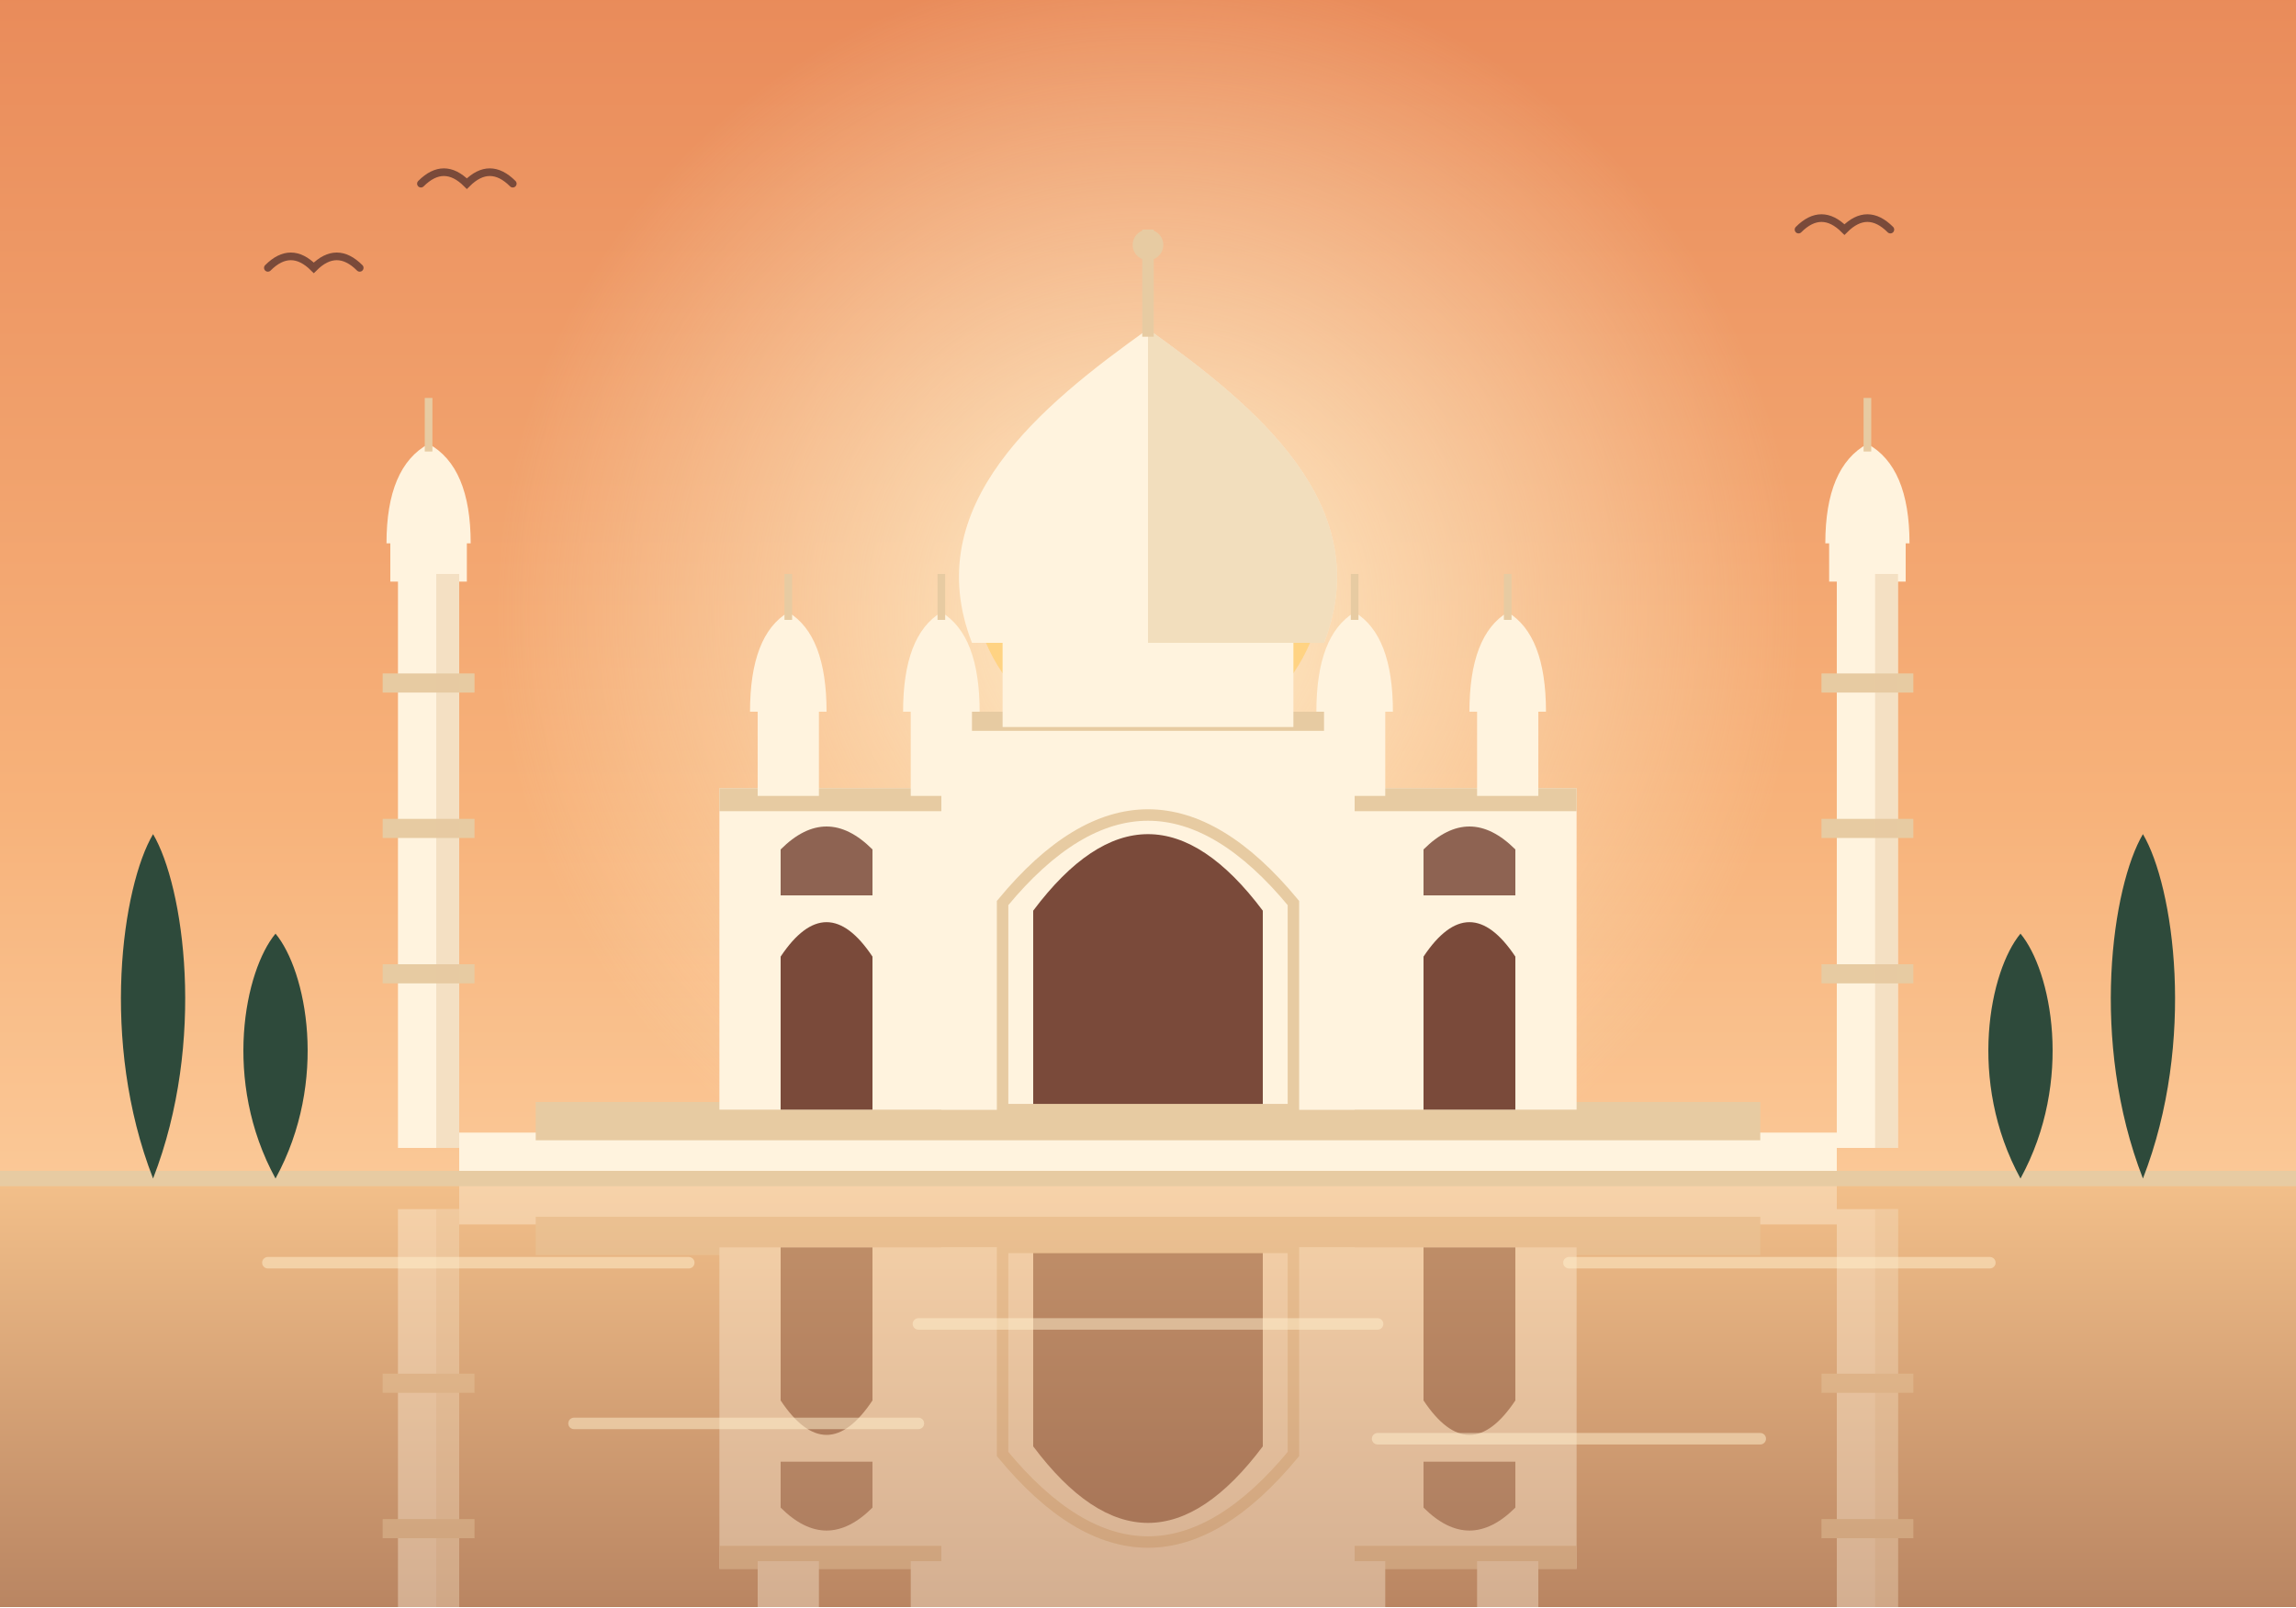
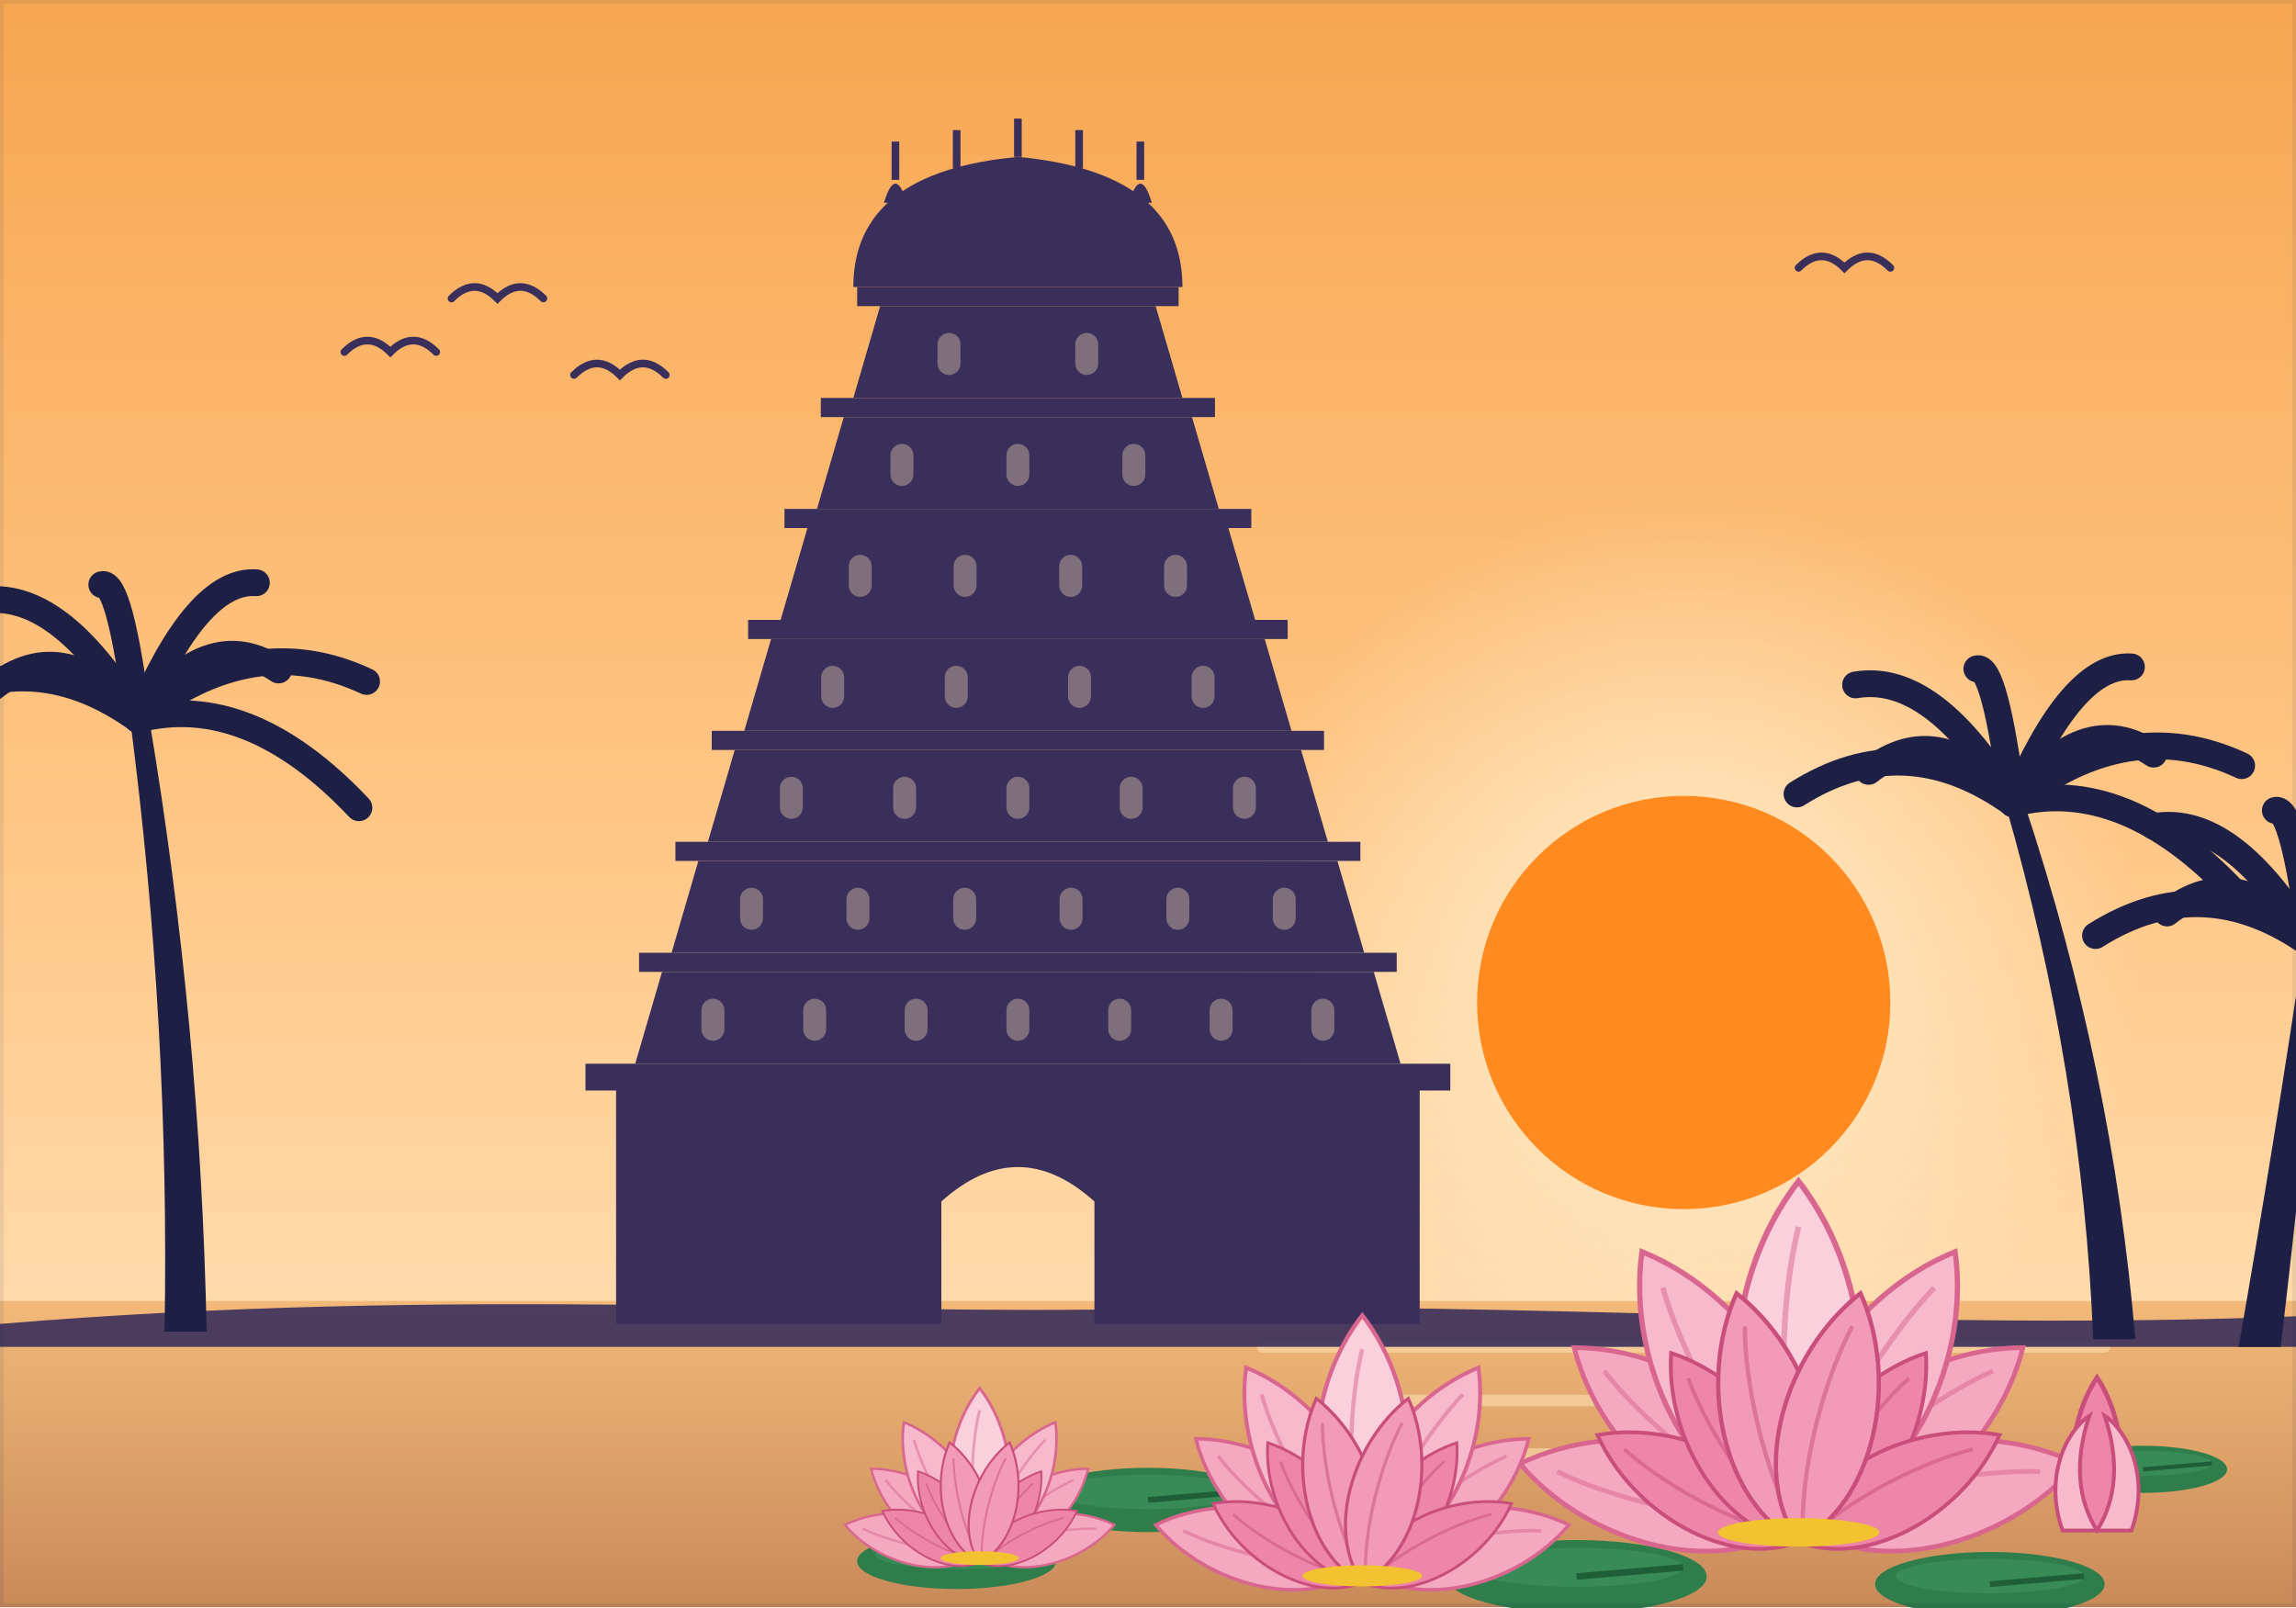
- <svg xmlns="http://www.w3.org/2000/svg" viewBox="0 0 600 420" role="img" aria-label="India: the Taj Mahal at sunrise, reflected in its long pool">
+ <svg xmlns="http://www.w3.org/2000/svg" viewBox="0 0 600 420" role="img" aria-label="India: a temple gateway tower in Chennai at sunset, with palm trees and the sea">
  <defs>
    <linearGradient id="sky" x1="0" y1="0" x2="0" y2="1">
-       <stop offset="0" stop-color="#E98B5A" />
-       <stop offset=".5" stop-color="#F7B27A" />
-       <stop offset="1" stop-color="#FFE2B8" />
+       <stop offset="0" stop-color="#F7A651" />
+       <stop offset=".55" stop-color="#FFC98A" />
+       <stop offset="1" stop-color="#FFE7C4" />
    </linearGradient>
-     <linearGradient id="pool" x1="0" y1="0" x2="0" y2="1">
-       <stop offset="0" stop-color="#F3C08A" />
-       <stop offset="1" stop-color="#B98562" />
+     <linearGradient id="sea" x1="0" y1="0" x2="0" y2="1">
+       <stop offset="0" stop-color="#F2B979" />
+       <stop offset="1" stop-color="#C98A5A" />
    </linearGradient>
-     <radialGradient id="sun">
-       <stop offset="0" stop-color="#FFF1CF" stop-opacity=".95" />
-       <stop offset="1" stop-color="#FFF1CF" stop-opacity="0" />
+     <radialGradient id="glow">
+       <stop offset="0" stop-color="#FFF3D6" stop-opacity=".9" />
+       <stop offset="1" stop-color="#FFF3D6" stop-opacity="0" />
    </radialGradient>
-     <clipPath id="water">
-       <rect y="308" width="600" height="112" />
-     </clipPath>
+     <g id="petal">
+       <path d="M0,0 C-30,-26 -28,-84 0,-120 C28,-84 30,-26 0,0 Z" stroke-width="2" />
+       <path d="M0,-8 C-8,-40 -6,-80 0,-104" stroke-opacity=".5" stroke-width="2" fill="none" />
+     </g>
+     <g id="lotus">
+       <g transform="rotate(-78) scale(1)">
+         <use href="#petal" fill="#F4A9C0" stroke="#D9668F" />
+       </g>
+       <g transform="rotate(-52) scale(1)">
+         <use href="#petal" fill="#F4A9C0" stroke="#D9668F" />
+       </g>
+       <g transform="rotate(52) scale(1)">
+         <use href="#petal" fill="#F4A9C0" stroke="#D9668F" />
+       </g>
+       <g transform="rotate(78) scale(1)">
+         <use href="#petal" fill="#F4A9C0" stroke="#D9668F" />
+       </g>
+       <g transform="rotate(-30) scale(1.1)">
+         <use href="#petal" fill="#F7B9CC" stroke="#D9668F" />
+       </g>
+       <g transform="rotate(30) scale(1.1)">
+         <use href="#petal" fill="#F7B9CC" stroke="#D9668F" />
+       </g>
+       <g transform="rotate(0) scale(1.2)">
+         <use href="#petal" fill="#FBD0DD" stroke="#D9668F" />
+       </g>
+       <g transform="translate(0 8)">
+         <g transform="rotate(-62) scale(0.8)">
+           <use href="#petal" fill="#EE86A9" stroke="#C94E7C" />
+         </g>
+         <g transform="rotate(-34) scale(0.8)">
+           <use href="#petal" fill="#EE86A9" stroke="#C94E7C" />
+         </g>
+         <g transform="rotate(34) scale(0.8)">
+           <use href="#petal" fill="#EE86A9" stroke="#C94E7C" />
+         </g>
+         <g transform="rotate(62) scale(0.8)">
+           <use href="#petal" fill="#EE86A9" stroke="#C94E7C" />
+         </g>
+         <g transform="rotate(-14) scale(0.9)">
+           <use href="#petal" fill="#F29BB8" stroke="#C94E7C" />
+         </g>
+         <g transform="rotate(14) scale(0.9)">
+           <use href="#petal" fill="#F29BB8" stroke="#C94E7C" />
+         </g>
+       </g>
+       <ellipse cy="4" rx="34" ry="6" fill="#F2C230" />
+     </g>
+     <g id="pad">
+       <ellipse rx="1" ry=".28" fill="#2F7D4B" />
+       <ellipse cy="-.07" rx=".82" ry=".15" fill="#3F9460" fill-opacity=".6" />
+       <path d="M0,0 L.82,-.07" stroke="#1F5F38" stroke-width=".05" />
+     </g>
  </defs>
  <rect width="600" height="420" fill="url(#sky)" />
-   <circle cx="300" cy="160" r="170" fill="url(#sun)" />
-   <circle cx="300" cy="150" r="46" fill="#FFD27E" fill-opacity=".9" />
-   <path d="M70,70 q6,-6 12,0 q6,-6 12,0 M110,48 q6,-6 12,0 q6,-6 12,0 M470,60 q6,-6 12,0 q6,-6 12,0" stroke="#7A4A3A" stroke-width="2" fill="none" stroke-linecap="round" />
-   <rect y="308" width="600" height="112" fill="url(#pool)" />
-   <g clip-path="url(#water)">
-     <g transform="translate(0,616) scale(1,-1)" opacity=".38">
-       <rect x="120" y="296" width="360" height="12" fill="#FFF3DE" />
-       <rect x="140" y="288" width="320" height="10" fill="#E7CBA2" />
-       <rect x="188" y="206" width="224" height="84" fill="#FFF3DE" />
-       <rect x="188" y="206" width="224" height="6" fill="#E7CBA2" />
-       <rect x="246" y="186" width="108" height="104" fill="#FFF3DE" />
-       <rect x="246" y="186" width="108" height="5" fill="#E7CBA2" />
-       <path d="M270,290 L270,238 Q300,198 330,238 L330,290 Z" fill="#7A4A3A" />
-       <path d="M262,290 L262,236 Q300,190 338,236 L338,290 Z" fill="none" stroke="#E7CBA2" stroke-width="3" />
-       <path d="M204,290 L204,250 Q216,232 228,250 L228,290 Z" fill="#7A4A3A" />
-       <path d="M204,234 L204,222 Q216,210 228,222 L228,234 Z" fill="#7A4A3A" fill-opacity=".85" />
-       <path d="M372,290 L372,250 Q384,232 396,250 L396,290 Z" fill="#7A4A3A" />
-       <path d="M372,234 L372,222 Q384,210 396,222 L396,234 Z" fill="#7A4A3A" fill-opacity=".85" />
-       <rect x="262" y="164" width="76" height="26" fill="#FFF3DE" />
-       <path d="M254,168 C240,132 272,106 300,86 C328,106 360,132 346,168 Z" fill="#FFF3DE" />
-       <path d="M300,86 C328,106 360,132 346,168 L300,168 Z" fill="#E7CBA2" fill-opacity=".55" />
-       <rect x="298.5" y="60" width="3" height="28" fill="#E7CBA2" />
-       <circle cx="300" cy="64" r="4" fill="#E7CBA2" />
-       <rect x="198" y="184" width="16" height="24" fill="#FFF3DE" />
-       <path d="M196,186 Q196,166 206,160 Q216,166 216,186 Z" fill="#FFF3DE" />
-       <rect x="205" y="150" width="2" height="12" fill="#E7CBA2" />
-       <rect x="238" y="184" width="16" height="24" fill="#FFF3DE" />
-       <path d="M236,186 Q236,166 246,160 Q256,166 256,186 Z" fill="#FFF3DE" />
-       <rect x="245" y="150" width="2" height="12" fill="#E7CBA2" />
-       <rect x="346" y="184" width="16" height="24" fill="#FFF3DE" />
-       <path d="M344,186 Q344,166 354,160 Q364,166 364,186 Z" fill="#FFF3DE" />
-       <rect x="353" y="150" width="2" height="12" fill="#E7CBA2" />
-       <rect x="386" y="184" width="16" height="24" fill="#FFF3DE" />
-       <path d="M384,186 Q384,166 394,160 Q404,166 404,186 Z" fill="#FFF3DE" />
-       <rect x="393" y="150" width="2" height="12" fill="#E7CBA2" />
-       <rect x="104" y="150" width="16" height="150" fill="#FFF3DE" />
-       <rect x="100" y="176" width="24" height="5" fill="#E7CBA2" />
-       <rect x="100" y="214" width="24" height="5" fill="#E7CBA2" />
-       <rect x="100" y="252" width="24" height="5" fill="#E7CBA2" />
-       <rect x="102" y="140" width="20" height="12" fill="#FFF3DE" />
-       <path d="M101,142 Q101,122 112,116 Q123,122 123,142 Z" fill="#FFF3DE" />
-       <rect x="111" y="104" width="2" height="14" fill="#E7CBA2" />
-       <rect x="114" y="150" width="6" height="150" fill="#E7CBA2" fill-opacity=".45" />
-       <rect x="480" y="150" width="16" height="150" fill="#FFF3DE" />
-       <rect x="476" y="176" width="24" height="5" fill="#E7CBA2" />
-       <rect x="476" y="214" width="24" height="5" fill="#E7CBA2" />
-       <rect x="476" y="252" width="24" height="5" fill="#E7CBA2" />
-       <rect x="478" y="140" width="20" height="12" fill="#FFF3DE" />
-       <path d="M477,142 Q477,122 488,116 Q499,122 499,142 Z" fill="#FFF3DE" />
-       <rect x="487" y="104" width="2" height="14" fill="#E7CBA2" />
-       <rect x="490" y="150" width="6" height="150" fill="#E7CBA2" fill-opacity=".45" />
-     </g>
+   <circle cx="440" cy="250" r="120" fill="url(#glow)" />
+   <circle cx="440" cy="262" r="54" fill="#FF8A1F" />
+   <path d="M90,92 q6,-6 12,0 q6,-6 12,0" stroke="#3A2F5B" stroke-width="2" fill="none" stroke-linecap="round" />
+   <path d="M118,78 q6,-6 12,0 q6,-6 12,0" stroke="#3A2F5B" stroke-width="2" fill="none" stroke-linecap="round" />
+   <path d="M150,98 q6,-6 12,0 q6,-6 12,0" stroke="#3A2F5B" stroke-width="2" fill="none" stroke-linecap="round" />
+   <path d="M470,70 q6,-6 12,0 q6,-6 12,0" stroke="#3A2F5B" stroke-width="2" fill="none" stroke-linecap="round" />
+   <rect y="340" width="600" height="80" fill="url(#sea)" />
+   <path d="M330,352 h220 M360,366 h160 M390,380 h100" stroke="#FFE3B8" stroke-opacity=".55" stroke-width="3" stroke-linecap="round" />
+   <path d="M0,346 C120,336 220,344 300,342 C400,340 500,348 600,344 L600,352 L0,352 Z" fill="#3A2F5B" fill-opacity=".9" />
+   <g transform="translate(36,0)">
+     <path fill-rule="evenodd" fill="#3A2F5B" d="M125,346 L125,284 L335,284 L335,346 Z M210,346 L210,314 Q230,296 250,314 L250,346 Z" />
+     <rect x="117" y="278" width="226" height="7" fill="#3A2F5B" />
+     <path fill="#3A2F5B" d="M130,278 L137,254 L323,254 L330,278 Z" />
+     <rect x="147.3" y="261" width="6" height="11" rx="3" fill="#FFE3B8" fill-opacity=".35" />
+     <rect x="173.9" y="261" width="6" height="11" rx="3" fill="#FFE3B8" fill-opacity=".35" />
+     <rect x="200.4" y="261" width="6" height="11" rx="3" fill="#FFE3B8" fill-opacity=".35" />
+     <rect x="227" y="261" width="6" height="11" rx="3" fill="#FFE3B8" fill-opacity=".35" />
+     <rect x="253.6" y="261" width="6" height="11" rx="3" fill="#FFE3B8" fill-opacity=".35" />
+     <rect x="280.1" y="261" width="6" height="11" rx="3" fill="#FFE3B8" fill-opacity=".35" />
+     <rect x="306.7" y="261" width="6" height="11" rx="3" fill="#FFE3B8" fill-opacity=".35" />
+     <rect x="131" y="249" width="198" height="5" fill="#3A2F5B" />
+     <path fill="#3A2F5B" d="M139.5,249 L146.5,225 L313.5,225 L320.5,249 Z" />
+     <rect x="157.4" y="232" width="6" height="11" rx="3" fill="#FFE3B8" fill-opacity=".35" />
+     <rect x="185.2" y="232" width="6" height="11" rx="3" fill="#FFE3B8" fill-opacity=".35" />
+     <rect x="213.1" y="232" width="6" height="11" rx="3" fill="#FFE3B8" fill-opacity=".35" />
+     <rect x="240.9" y="232" width="6" height="11" rx="3" fill="#FFE3B8" fill-opacity=".35" />
+     <rect x="268.8" y="232" width="6" height="11" rx="3" fill="#FFE3B8" fill-opacity=".35" />
+     <rect x="296.6" y="232" width="6" height="11" rx="3" fill="#FFE3B8" fill-opacity=".35" />
+     <rect x="140.5" y="220" width="179" height="5" fill="#3A2F5B" />
+     <path fill="#3A2F5B" d="M149,220 L156,196 L304,196 L311,220 Z" />
+     <rect x="167.8" y="203" width="6" height="11" rx="3" fill="#FFE3B8" fill-opacity=".35" />
+     <rect x="197.4" y="203" width="6" height="11" rx="3" fill="#FFE3B8" fill-opacity=".35" />
+     <rect x="227" y="203" width="6" height="11" rx="3" fill="#FFE3B8" fill-opacity=".35" />
+     <rect x="256.6" y="203" width="6" height="11" rx="3" fill="#FFE3B8" fill-opacity=".35" />
+     <rect x="286.2" y="203" width="6" height="11" rx="3" fill="#FFE3B8" fill-opacity=".35" />
+     <rect x="150" y="191" width="160" height="5" fill="#3A2F5B" />
+     <path fill="#3A2F5B" d="M158.5,191 L165.5,167 L294.5,167 L301.5,191 Z" />
+     <rect x="178.6" y="174" width="6" height="11" rx="3" fill="#FFE3B8" fill-opacity=".35" />
+     <rect x="210.9" y="174" width="6" height="11" rx="3" fill="#FFE3B8" fill-opacity=".35" />
+     <rect x="243.1" y="174" width="6" height="11" rx="3" fill="#FFE3B8" fill-opacity=".35" />
+     <rect x="275.4" y="174" width="6" height="11" rx="3" fill="#FFE3B8" fill-opacity=".35" />
+     <rect x="159.5" y="162" width="141" height="5" fill="#3A2F5B" />
+     <path fill="#3A2F5B" d="M168,162 L175,138 L285,138 L292,162 Z" />
+     <rect x="185.8" y="145" width="6" height="11" rx="3" fill="#FFE3B8" fill-opacity=".35" />
+     <rect x="213.2" y="145" width="6" height="11" rx="3" fill="#FFE3B8" fill-opacity=".35" />
+     <rect x="240.8" y="145" width="6" height="11" rx="3" fill="#FFE3B8" fill-opacity=".35" />
+     <rect x="268.2" y="145" width="6" height="11" rx="3" fill="#FFE3B8" fill-opacity=".35" />
+     <rect x="169" y="133" width="122" height="5" fill="#3A2F5B" />
+     <path fill="#3A2F5B" d="M177.5,133 L184.5,109 L275.5,109 L282.5,133 Z" />
+     <rect x="196.7" y="116" width="6" height="11" rx="3" fill="#FFE3B8" fill-opacity=".35" />
+     <rect x="227" y="116" width="6" height="11" rx="3" fill="#FFE3B8" fill-opacity=".35" />
+     <rect x="257.3" y="116" width="6" height="11" rx="3" fill="#FFE3B8" fill-opacity=".35" />
+     <rect x="178.5" y="104" width="103" height="5" fill="#3A2F5B" />
+     <path fill="#3A2F5B" d="M187,104 L194,80 L266,80 L273,104 Z" />
+     <rect x="209" y="87" width="6" height="11" rx="3" fill="#FFE3B8" fill-opacity=".35" />
+     <rect x="245" y="87" width="6" height="11" rx="3" fill="#FFE3B8" fill-opacity=".35" />
+     <rect x="188" y="75" width="84" height="5" fill="#3A2F5B" />
+     <path fill="#3A2F5B" d="M187,75 Q187,45 230,41 Q273,45 273,75 Z" />
+     <path fill="#3A2F5B" d="M195,53 q3,-10 6,0 Z" />
+     <rect x="197" y="37" width="2" height="10" fill="#3A2F5B" />
+     <path fill="#3A2F5B" d="M211,50 q3,-10 6,0 Z" />
+     <rect x="213" y="34" width="2" height="10" fill="#3A2F5B" />
+     <path fill="#3A2F5B" d="M227,47 q3,-10 6,0 Z" />
+     <rect x="229" y="31" width="2" height="10" fill="#3A2F5B" />
+     <path fill="#3A2F5B" d="M243,50 q3,-10 6,0 Z" />
+     <rect x="245" y="34" width="2" height="10" fill="#3A2F5B" />
+     <path fill="#3A2F5B" d="M259,53 q3,-10 6,0 Z" />
+     <rect x="261" y="37" width="2" height="10" fill="#3A2F5B" />
  </g>
-   <path d="M70,330 h110 M240,346 h120 M410,330 h110 M150,372 h90 M360,376 h100" stroke="#FFF1CF" stroke-opacity=".5" stroke-width="3" stroke-linecap="round" />
-   <rect x="120" y="296" width="360" height="12" fill="#FFF3DE" />
-   <rect x="140" y="288" width="320" height="10" fill="#E7CBA2" />
-   <rect x="188" y="206" width="224" height="84" fill="#FFF3DE" />
-   <rect x="188" y="206" width="224" height="6" fill="#E7CBA2" />
-   <rect x="246" y="186" width="108" height="104" fill="#FFF3DE" />
-   <rect x="246" y="186" width="108" height="5" fill="#E7CBA2" />
-   <path d="M270,290 L270,238 Q300,198 330,238 L330,290 Z" fill="#7A4A3A" />
-   <path d="M262,290 L262,236 Q300,190 338,236 L338,290 Z" fill="none" stroke="#E7CBA2" stroke-width="3" />
-   <path d="M204,290 L204,250 Q216,232 228,250 L228,290 Z" fill="#7A4A3A" />
-   <path d="M204,234 L204,222 Q216,210 228,222 L228,234 Z" fill="#7A4A3A" fill-opacity=".85" />
-   <path d="M372,290 L372,250 Q384,232 396,250 L396,290 Z" fill="#7A4A3A" />
-   <path d="M372,234 L372,222 Q384,210 396,222 L396,234 Z" fill="#7A4A3A" fill-opacity=".85" />
-   <rect x="262" y="164" width="76" height="26" fill="#FFF3DE" />
-   <path d="M254,168 C240,132 272,106 300,86 C328,106 360,132 346,168 Z" fill="#FFF3DE" />
-   <path d="M300,86 C328,106 360,132 346,168 L300,168 Z" fill="#E7CBA2" fill-opacity=".55" />
-   <rect x="298.5" y="60" width="3" height="28" fill="#E7CBA2" />
-   <circle cx="300" cy="64" r="4" fill="#E7CBA2" />
-   <rect x="198" y="184" width="16" height="24" fill="#FFF3DE" />
-   <path d="M196,186 Q196,166 206,160 Q216,166 216,186 Z" fill="#FFF3DE" />
-   <rect x="205" y="150" width="2" height="12" fill="#E7CBA2" />
-   <rect x="238" y="184" width="16" height="24" fill="#FFF3DE" />
-   <path d="M236,186 Q236,166 246,160 Q256,166 256,186 Z" fill="#FFF3DE" />
-   <rect x="245" y="150" width="2" height="12" fill="#E7CBA2" />
-   <rect x="346" y="184" width="16" height="24" fill="#FFF3DE" />
-   <path d="M344,186 Q344,166 354,160 Q364,166 364,186 Z" fill="#FFF3DE" />
-   <rect x="353" y="150" width="2" height="12" fill="#E7CBA2" />
-   <rect x="386" y="184" width="16" height="24" fill="#FFF3DE" />
-   <path d="M384,186 Q384,166 394,160 Q404,166 404,186 Z" fill="#FFF3DE" />
-   <rect x="393" y="150" width="2" height="12" fill="#E7CBA2" />
-   <rect x="104" y="150" width="16" height="150" fill="#FFF3DE" />
-   <rect x="100" y="176" width="24" height="5" fill="#E7CBA2" />
-   <rect x="100" y="214" width="24" height="5" fill="#E7CBA2" />
-   <rect x="100" y="252" width="24" height="5" fill="#E7CBA2" />
-   <rect x="102" y="140" width="20" height="12" fill="#FFF3DE" />
-   <path d="M101,142 Q101,122 112,116 Q123,122 123,142 Z" fill="#FFF3DE" />
-   <rect x="111" y="104" width="2" height="14" fill="#E7CBA2" />
-   <rect x="114" y="150" width="6" height="150" fill="#E7CBA2" fill-opacity=".45" />
-   <rect x="480" y="150" width="16" height="150" fill="#FFF3DE" />
-   <rect x="476" y="176" width="24" height="5" fill="#E7CBA2" />
-   <rect x="476" y="214" width="24" height="5" fill="#E7CBA2" />
-   <rect x="476" y="252" width="24" height="5" fill="#E7CBA2" />
-   <rect x="478" y="140" width="20" height="12" fill="#FFF3DE" />
-   <path d="M477,142 Q477,122 488,116 Q499,122 499,142 Z" fill="#FFF3DE" />
-   <rect x="487" y="104" width="2" height="14" fill="#E7CBA2" />
-   <rect x="490" y="150" width="6" height="150" fill="#E7CBA2" fill-opacity=".45" />
-   <rect y="306" width="600" height="4" fill="#E7CBA2" />
-   <path d="M40,308 C26,272.0 32,231.5 40,218 C48,231.5 54,272.0 40,308 Z" fill="#2E4A3B" />
-   <path d="M72,308 C58,282.4 64,253.6 72,244 C80,253.6 86,282.4 72,308 Z" fill="#2E4A3B" />
-   <path d="M560,308 C546,272.0 552,231.5 560,218 C568,231.5 574,272.0 560,308 Z" fill="#2E4A3B" />
-   <path d="M528,308 C514,282.4 520,253.6 528,244 C536,253.6 542,282.4 528,308 Z" fill="#2E4A3B" />
+   <use href="#pad" transform="translate(300 392) scale(30)" />
+   <use href="#pad" transform="translate(560 384) scale(22)" />
+   <use href="#pad" transform="translate(412 412) scale(34)" />
+   <use href="#pad" transform="translate(250 408) scale(26)" />
+   <use href="#pad" transform="translate(520 414) scale(30)" />
+   <use href="#lotus" transform="translate(470 398) scale(.62)" />
+   <use href="#lotus" transform="translate(356 410) scale(.46)" />
+   <use href="#lotus" transform="translate(256 406) scale(.3)" />
+   <g transform="translate(548 400)">
+     <path d="M0,0 C-9,-8 -8,-28 0,-40 C8,-28 9,-8 0,0 Z" fill="#EE86A9" stroke="#C94E7C" stroke-width="1.2" />
+     <path d="M-9,0 C-14,-14 -8,-26 -2,-30 C-6,-18 -5,-8 0,0 Z M9,0 C14,-14 8,-26 2,-30 C6,-18 5,-8 0,0 Z" fill="#F7B9CC" stroke="#C94E7C" stroke-width="1" />
+   </g>
+   <path d="M43,348 Q44.4,268 34,188 L39,188 Q52.4,268 54,348 Z" fill="#1E1F45" />
+   <path d="M36,188 Q7.8,167.7 -20.4,185.5" stroke="#1E1F45" stroke-width="7" stroke-linecap="round" fill="none" />
+   <path d="M36,188 Q15.4,153.5 -5.1,157" stroke="#1E1F45" stroke-width="7" stroke-linecap="round" fill="none" />
+   <path d="M36,188 Q31.3,151.4 26.6,152.8" stroke="#1E1F45" stroke-width="7" stroke-linecap="round" fill="none" />
+   <path d="M36,188 Q51.5,151.2 67,152.3" stroke="#1E1F45" stroke-width="7" stroke-linecap="round" fill="none" />
+   <path d="M36,188 Q65.9,164.1 95.8,178.1" stroke="#1E1F45" stroke-width="7" stroke-linecap="round" fill="none" />
+   <path d="M36,188 Q64.9,180.5 93.8,211.1" stroke="#1E1F45" stroke-width="7" stroke-linecap="round" fill="none" />
+   <path d="M36,188 Q17.2,164.8 -1.7,179.6" stroke="#1E1F45" stroke-width="7" stroke-linecap="round" fill="none" />
+   <path d="M36,188 Q54.4,162.6 72.8,175.1" stroke="#1E1F45" stroke-width="7" stroke-linecap="round" fill="none" />
+   <path d="M547,350 Q544.2,280 524,210 L529,210 Q552.2,280 558,350 Z" fill="#1E1F45" />
+   <path d="M526,210 Q497.8,189.7 469.6,207.5" stroke="#1E1F45" stroke-width="7" stroke-linecap="round" fill="none" />
+   <path d="M526,210 Q505.4,175.5 484.9,179" stroke="#1E1F45" stroke-width="7" stroke-linecap="round" fill="none" />
+   <path d="M526,210 Q521.3,173.4 516.6,174.8" stroke="#1E1F45" stroke-width="7" stroke-linecap="round" fill="none" />
+   <path d="M526,210 Q541.5,173.2 557,174.3" stroke="#1E1F45" stroke-width="7" stroke-linecap="round" fill="none" />
+   <path d="M526,210 Q555.9,186.1 585.8,200.1" stroke="#1E1F45" stroke-width="7" stroke-linecap="round" fill="none" />
+   <path d="M526,210 Q554.9,202.5 583.8,233.1" stroke="#1E1F45" stroke-width="7" stroke-linecap="round" fill="none" />
+   <path d="M526,210 Q507.2,186.8 488.3,201.6" stroke="#1E1F45" stroke-width="7" stroke-linecap="round" fill="none" />
+   <path d="M526,210 Q544.4,184.6 562.8,197.1" stroke="#1E1F45" stroke-width="7" stroke-linecap="round" fill="none" />
+   <path d="M585,352 Q594.2,299.5 602,247 L607,247 Q602.2,299.5 596,352 Z" fill="#1E1F45" />
+   <path d="M604,247 Q575.8,226.7 547.6,244.5" stroke="#1E1F45" stroke-width="7" stroke-linecap="round" fill="none" />
+   <path d="M604,247 Q583.4,212.5 562.9,216" stroke="#1E1F45" stroke-width="7" stroke-linecap="round" fill="none" />
+   <path d="M604,247 Q599.3,210.4 594.6,211.8" stroke="#1E1F45" stroke-width="7" stroke-linecap="round" fill="none" />
+   <path d="M604,247 Q619.5,210.2 635,211.3" stroke="#1E1F45" stroke-width="7" stroke-linecap="round" fill="none" />
+   <path d="M604,247 Q633.9,223.1 663.8,237.1" stroke="#1E1F45" stroke-width="7" stroke-linecap="round" fill="none" />
+   <path d="M604,247 Q632.9,239.5 661.8,270.1" stroke="#1E1F45" stroke-width="7" stroke-linecap="round" fill="none" />
+   <path d="M604,247 Q585.2,223.8 566.3,238.6" stroke="#1E1F45" stroke-width="7" stroke-linecap="round" fill="none" />
+   <path d="M604,247 Q622.4,221.6 640.8,234.1" stroke="#1E1F45" stroke-width="7" stroke-linecap="round" fill="none" />
+   <rect width="600" height="420" fill="none" stroke="#16224A" stroke-opacity=".08" stroke-width="2" />
</svg>
